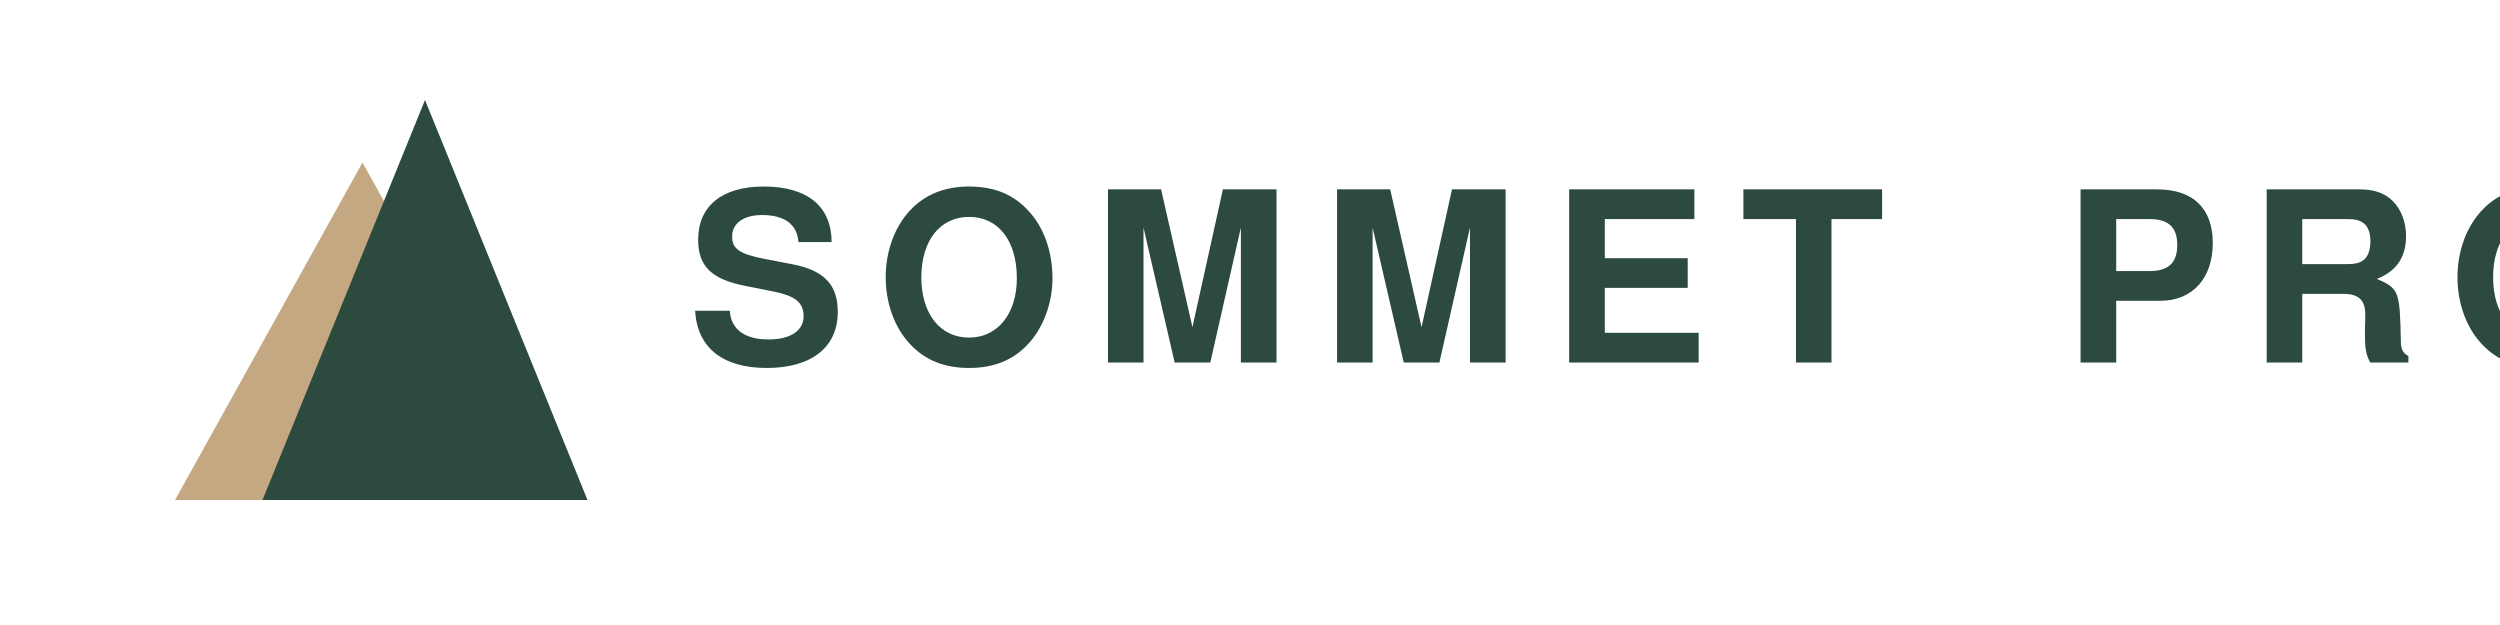
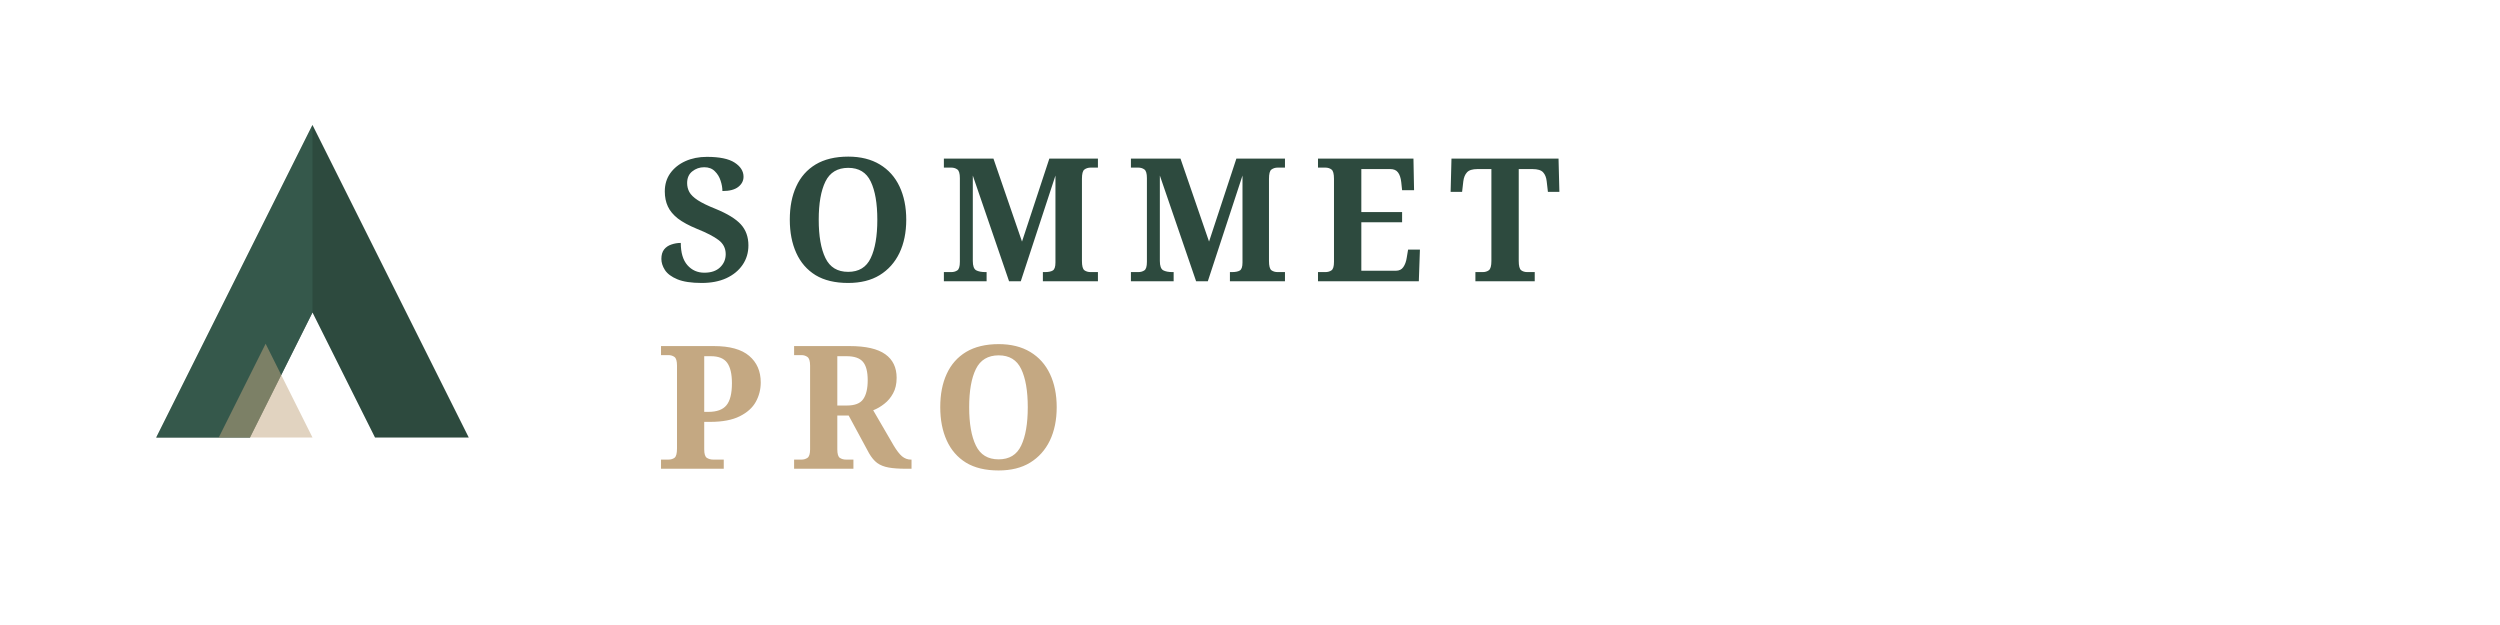
- <svg xmlns="http://www.w3.org/2000/svg" viewBox="0 0 400 100" width="400" height="100">
-   <g transform="translate(10, 8)">
-     <polygon points="18,72 48,18 78,72" fill="#C4A882" />
-     <polygon points="32,72 58,8 84,72" fill="#2D4A3E" />
+ <svg xmlns="http://www.w3.org/2000/svg" width="320" height="80" viewBox="0 0 320 80" fill="none">
+   <g transform="translate(8, 8)">
+     <svg viewBox="0 0 32 32" width="64" height="64">
+       <path d="M16 4L6 24h6l4-8 4 8h6L16 4z" fill="#2D4A3E" />
+       <path d="M16 4L6 24h6l4-8" fill="#3a6154" opacity="0.6" />
+       <path d="M10 24l3-6 3 6" fill="#C4A882" opacity="0.5" />
+     </svg>
  </g>
-   <text x="110" y="58" font-family="'Helvetica Neue', Helvetica, Arial, sans-serif" font-weight="700" font-size="38" fill="#2D4A3E" letter-spacing="5">SOMMET</text>
-   <text x="330" y="58" font-family="'Helvetica Neue', Helvetica, Arial, sans-serif" font-weight="700" font-size="38" fill="#2D4A3E" letter-spacing="5">PRO</text>
+   <text x="84" y="36" font-family="Georgia, serif" font-size="22" font-weight="700" fill="#2D4A3E" letter-spacing="3">SOMMET</text>
+   <text x="84" y="60" font-family="Georgia, serif" font-size="22" font-weight="700" fill="#C4A882" letter-spacing="3">PRO</text>
</svg>
